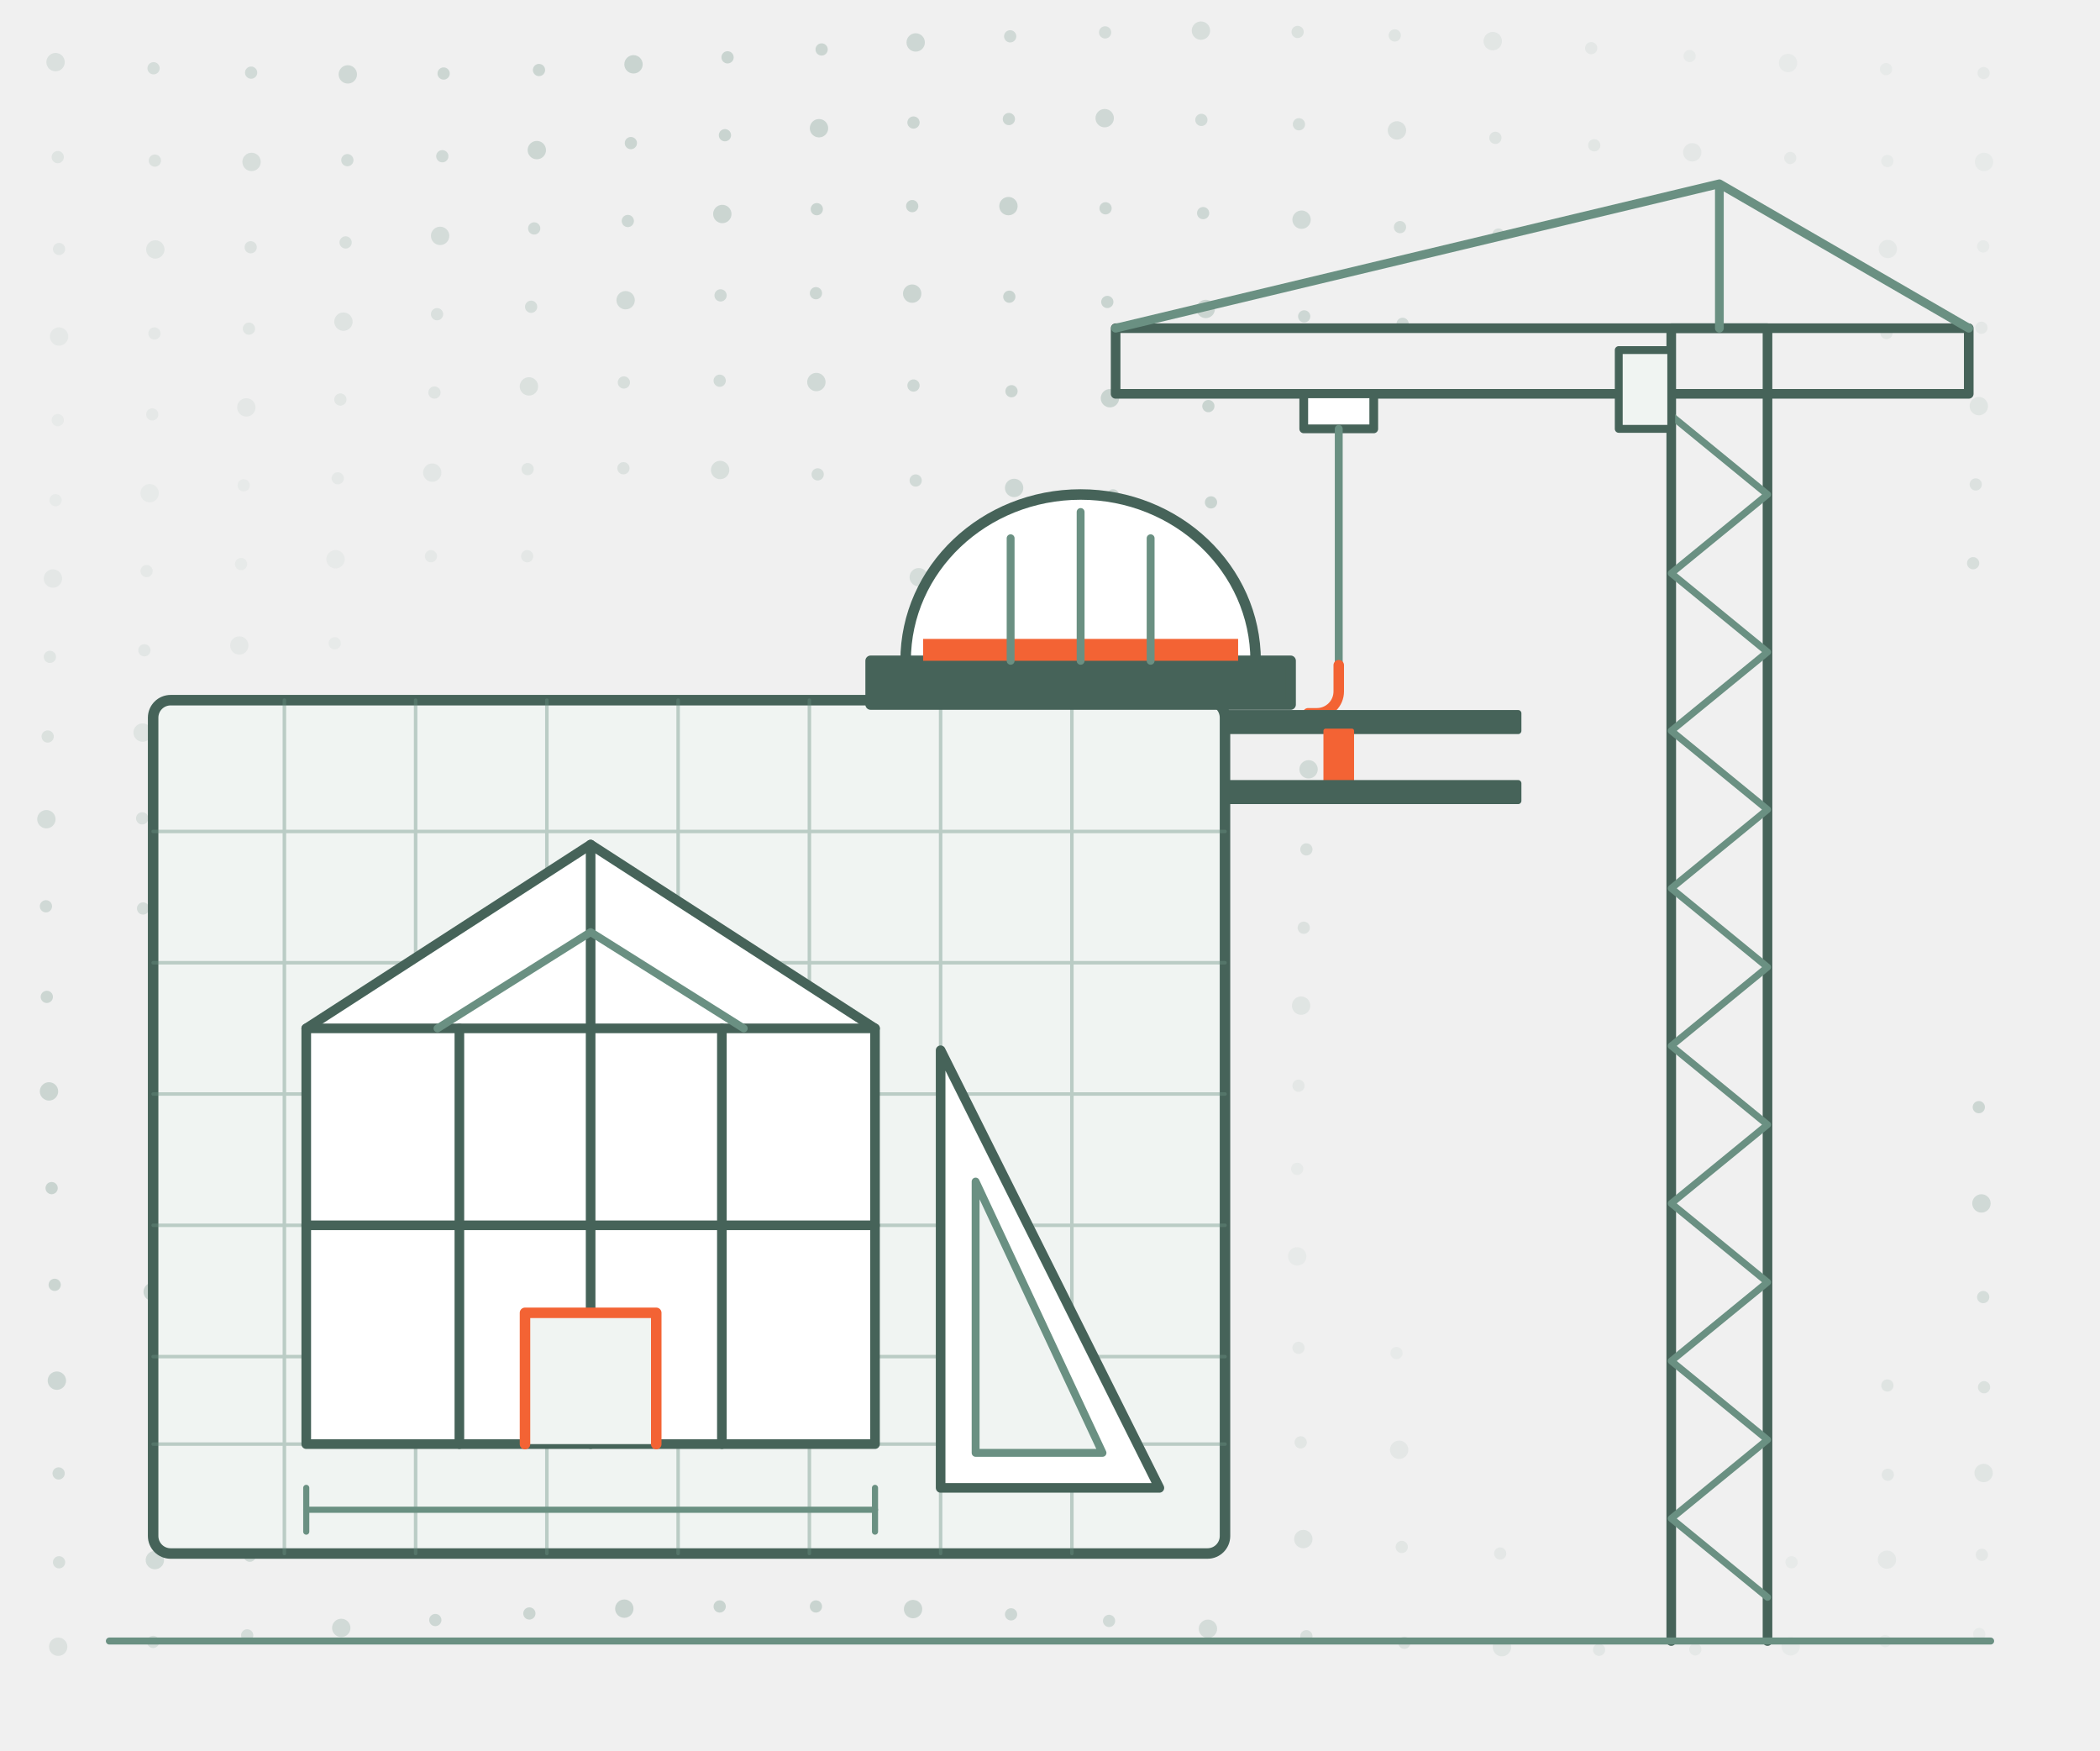
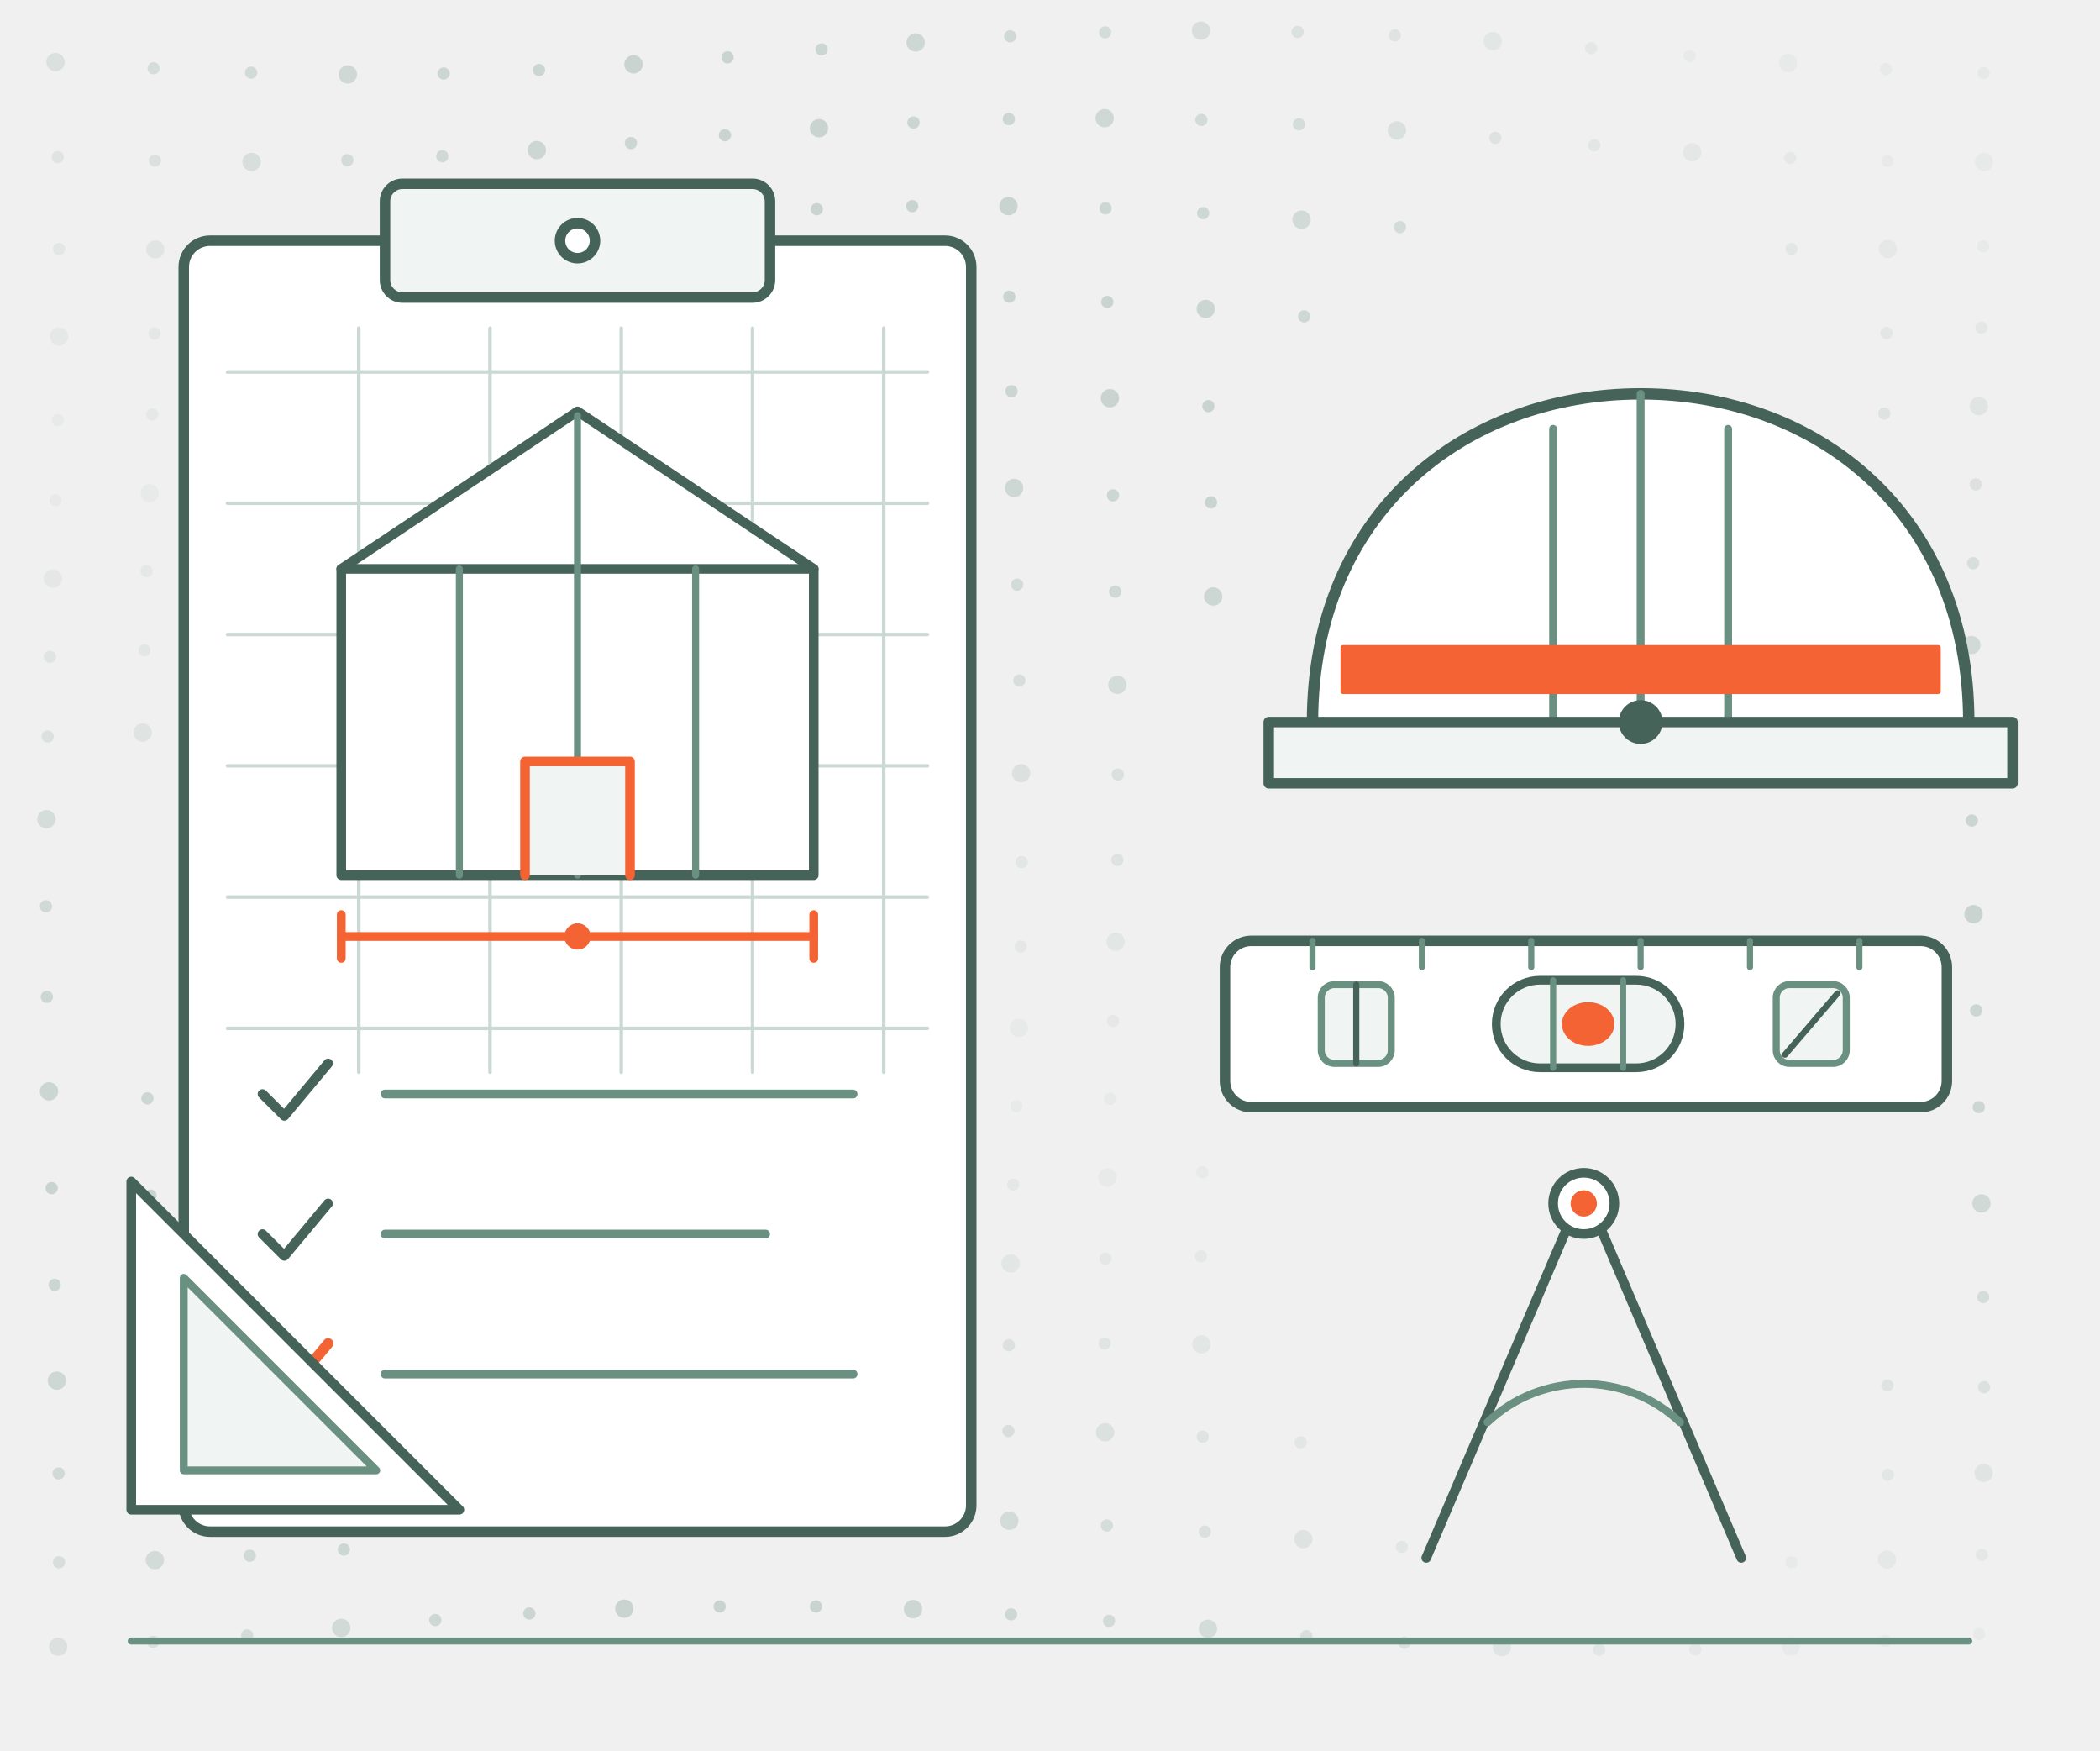
<svg xmlns="http://www.w3.org/2000/svg" viewBox="0 0 480 400" width="480" height="400" fill="none" stroke-linecap="round" stroke-linejoin="round">
  <g class="cc-hero-art__dots">
    <circle cx="12.7" cy="14.2" r="2.1" fill="#6A9082" opacity="0.17" />
    <circle cx="35.1" cy="15.6" r="1.4" fill="#6A9082" opacity="0.2" />
    <circle cx="57.4" cy="16.6" r="1.4" fill="#6A9082" opacity="0.23" />
    <circle cx="79.5" cy="17.0" r="2.1" fill="#6A9082" opacity="0.25" />
    <circle cx="101.4" cy="16.8" r="1.4" fill="#6A9082" opacity="0.27" />
    <circle cx="123.2" cy="16.0" r="1.4" fill="#6A9082" opacity="0.28" />
    <circle cx="144.8" cy="14.7" r="2.1" fill="#6A9082" opacity="0.29" />
    <circle cx="166.3" cy="13.1" r="1.4" fill="#6A9082" opacity="0.29" />
    <circle cx="187.8" cy="11.3" r="1.4" fill="#6A9082" opacity="0.28" />
    <circle cx="209.3" cy="9.7" r="2.1" fill="#6A9082" opacity="0.26" />
    <circle cx="230.9" cy="8.3" r="1.4" fill="#6A9082" opacity="0.24" />
    <circle cx="252.6" cy="7.4" r="1.4" fill="#6A9082" opacity="0.21" />
    <circle cx="274.5" cy="7.0" r="2.1" fill="#6A9082" opacity="0.19" />
    <circle cx="296.6" cy="7.3" r="1.4" fill="#6A9082" opacity="0.16" />
    <circle cx="318.8" cy="8.1" r="1.4" fill="#6A9082" opacity="0.13" />
    <circle cx="341.2" cy="9.4" r="2.1" fill="#6A9082" opacity="0.11" />
    <circle cx="363.7" cy="11.0" r="1.4" fill="#6A9082" opacity="0.09" />
    <circle cx="386.2" cy="12.8" r="1.4" fill="#6A9082" opacity="0.07" />
    <circle cx="408.7" cy="14.4" r="2.1" fill="#6A9082" opacity="0.07" />
    <circle cx="431.1" cy="15.8" r="1.4" fill="#6A9082" opacity="0.07" />
    <circle cx="453.4" cy="16.7" r="1.4" fill="#6A9082" opacity="0.08" />
    <circle cx="13.2" cy="35.9" r="1.4" fill="#6A9082" opacity="0.13" />
    <circle cx="35.4" cy="36.7" r="1.4" fill="#6A9082" opacity="0.16" />
    <circle cx="57.5" cy="37.0" r="2.1" fill="#6A9082" opacity="0.19" />
    <circle cx="79.4" cy="36.6" r="1.4" fill="#6A9082" opacity="0.22" />
    <circle cx="101.1" cy="35.7" r="1.4" fill="#6A9082" opacity="0.24" />
    <circle cx="122.7" cy="34.3" r="2.1" fill="#6A9082" opacity="0.27" />
    <circle cx="144.2" cy="32.7" r="1.4" fill="#6A9082" opacity="0.28" />
    <circle cx="165.7" cy="30.9" r="1.4" fill="#6A9082" opacity="0.29" />
    <circle cx="187.2" cy="29.3" r="2.1" fill="#6A9082" opacity="0.29" />
    <circle cx="208.8" cy="28.0" r="1.4" fill="#6A9082" opacity="0.28" />
    <circle cx="230.6" cy="27.2" r="1.4" fill="#6A9082" opacity="0.27" />
    <circle cx="252.5" cy="27.0" r="2.1" fill="#6A9082" opacity="0.25" />
    <circle cx="274.6" cy="27.4" r="1.4" fill="#6A9082" opacity="0.22" />
    <circle cx="296.9" cy="28.4" r="1.4" fill="#6A9082" opacity="0.2" />
    <circle cx="319.3" cy="29.8" r="2.1" fill="#6A9082" opacity="0.17" />
    <circle cx="341.8" cy="31.5" r="1.4" fill="#6A9082" opacity="0.14" />
    <circle cx="364.4" cy="33.2" r="1.4" fill="#6A9082" opacity="0.11" />
    <circle cx="386.8" cy="34.8" r="2.1" fill="#6A9082" opacity="0.09" />
    <circle cx="409.2" cy="36.1" r="1.4" fill="#6A9082" opacity="0.08" />
    <circle cx="431.4" cy="36.8" r="1.4" fill="#6A9082" opacity="0.07" />
    <circle cx="453.5" cy="37.0" r="2.1" fill="#6A9082" opacity="0.07" />
    <circle cx="13.5" cy="56.9" r="1.4" fill="#6A9082" opacity="0.1" />
    <circle cx="35.5" cy="57.0" r="2.1" fill="#6A9082" opacity="0.12" />
    <circle cx="57.3" cy="56.5" r="1.4" fill="#6A9082" opacity="0.15" />
    <circle cx="79.0" cy="55.4" r="1.4" fill="#6A9082" opacity="0.18" />
-     <circle cx="100.6" cy="53.9" r="2.1" fill="#6A9082" opacity="0.21" />
-     <circle cx="122.1" cy="52.2" r="1.4" fill="#6A9082" opacity="0.24" />
-     <circle cx="143.5" cy="50.5" r="1.4" fill="#6A9082" opacity="0.26" />
    <circle cx="165.1" cy="48.9" r="2.1" fill="#6A9082" opacity="0.28" />
    <circle cx="186.7" cy="47.8" r="1.4" fill="#6A9082" opacity="0.29" />
    <circle cx="208.5" cy="47.1" r="1.4" fill="#6A9082" opacity="0.29" />
    <circle cx="230.5" cy="47.1" r="2.1" fill="#6A9082" opacity="0.29" />
    <circle cx="252.7" cy="47.6" r="1.4" fill="#6A9082" opacity="0.27" />
    <circle cx="275.0" cy="48.7" r="1.4" fill="#6A9082" opacity="0.26" />
    <circle cx="297.5" cy="50.2" r="2.1" fill="#6A9082" opacity="0.23" />
    <circle cx="320.0" cy="51.9" r="1.4" fill="#6A9082" opacity="0.21" />
-     <circle cx="342.5" cy="53.6" r="1.4" fill="#6A9082" opacity="0.18" />
+     <circle cx="409.5" cy="56.9" r="1.4" fill="#6A9082" opacity="0.1" />
    <circle cx="431.5" cy="56.9" r="2.1" fill="#6A9082" opacity="0.08" />
    <circle cx="453.3" cy="56.3" r="1.4" fill="#6A9082" opacity="0.07" />
    <circle cx="13.5" cy="76.9" r="2.1" fill="#6A9082" opacity="0.08" />
    <circle cx="35.3" cy="76.2" r="1.4" fill="#6A9082" opacity="0.09" />
    <circle cx="56.9" cy="75.1" r="1.4" fill="#6A9082" opacity="0.12" />
-     <circle cx="78.5" cy="73.5" r="2.1" fill="#6A9082" opacity="0.14" />
-     <circle cx="99.9" cy="71.8" r="1.4" fill="#6A9082" opacity="0.17" />
-     <circle cx="121.4" cy="70.1" r="1.4" fill="#6A9082" opacity="0.2" />
-     <circle cx="143.0" cy="68.6" r="2.1" fill="#6A9082" opacity="0.23" />
-     <circle cx="164.7" cy="67.5" r="1.4" fill="#6A9082" opacity="0.25" />
    <circle cx="186.5" cy="67.0" r="1.4" fill="#6A9082" opacity="0.27" />
    <circle cx="208.5" cy="67.1" r="2.1" fill="#6A9082" opacity="0.28" />
    <circle cx="230.7" cy="67.8" r="1.4" fill="#6A9082" opacity="0.29" />
    <circle cx="253.1" cy="69.0" r="1.4" fill="#6A9082" opacity="0.29" />
    <circle cx="275.6" cy="70.6" r="2.1" fill="#6A9082" opacity="0.28" />
    <circle cx="298.1" cy="72.3" r="1.4" fill="#6A9082" opacity="0.26" />
-     <circle cx="320.6" cy="74.0" r="1.4" fill="#6A9082" opacity="0.24" />
    <circle cx="431.2" cy="76.1" r="1.4" fill="#6A9082" opacity="0.11" />
    <circle cx="452.9" cy="74.9" r="1.4" fill="#6A9082" opacity="0.09" />
    <circle cx="13.2" cy="96.0" r="1.4" fill="#6A9082" opacity="0.07" />
    <circle cx="34.8" cy="94.7" r="1.4" fill="#6A9082" opacity="0.08" />
    <circle cx="56.3" cy="93.1" r="2.1" fill="#6A9082" opacity="0.09" />
-     <circle cx="77.8" cy="91.3" r="1.4" fill="#6A9082" opacity="0.11" />
-     <circle cx="99.3" cy="89.7" r="1.4" fill="#6A9082" opacity="0.13" />
-     <circle cx="120.9" cy="88.3" r="2.1" fill="#6A9082" opacity="0.16" />
-     <circle cx="142.6" cy="87.4" r="1.4" fill="#6A9082" opacity="0.19" />
-     <circle cx="164.5" cy="87.0" r="1.4" fill="#6A9082" opacity="0.22" />
-     <circle cx="186.6" cy="87.3" r="2.1" fill="#6A9082" opacity="0.24" />
    <circle cx="208.8" cy="88.1" r="1.4" fill="#6A9082" opacity="0.26" />
    <circle cx="231.2" cy="89.4" r="1.4" fill="#6A9082" opacity="0.28" />
    <circle cx="253.7" cy="91.0" r="2.1" fill="#6A9082" opacity="0.29" />
    <circle cx="276.2" cy="92.8" r="1.4" fill="#6A9082" opacity="0.29" />
-     <circle cx="298.7" cy="94.4" r="1.4" fill="#6A9082" opacity="0.28" />
+     <circle cx="430.7" cy="94.5" r="1.4" fill="#6A9082" opacity="0.14" />
    <circle cx="452.3" cy="92.8" r="2.1" fill="#6A9082" opacity="0.12" />
    <circle cx="12.7" cy="114.3" r="1.4" fill="#6A9082" opacity="0.07" />
    <circle cx="34.2" cy="112.7" r="2.1" fill="#6A9082" opacity="0.07" />
-     <circle cx="55.7" cy="110.9" r="1.4" fill="#6A9082" opacity="0.07" />
-     <circle cx="77.2" cy="109.3" r="1.4" fill="#6A9082" opacity="0.08" />
-     <circle cx="98.8" cy="108.0" r="2.1" fill="#6A9082" opacity="0.1" />
-     <circle cx="120.6" cy="107.2" r="1.4" fill="#6A9082" opacity="0.12" />
-     <circle cx="142.5" cy="107.0" r="1.4" fill="#6A9082" opacity="0.15" />
-     <circle cx="164.6" cy="107.4" r="2.1" fill="#6A9082" opacity="0.18" />
-     <circle cx="186.9" cy="108.4" r="1.4" fill="#6A9082" opacity="0.21" />
-     <circle cx="209.3" cy="109.8" r="1.4" fill="#6A9082" opacity="0.23" />
    <circle cx="231.8" cy="111.5" r="2.1" fill="#6A9082" opacity="0.26" />
    <circle cx="254.4" cy="113.2" r="1.4" fill="#6A9082" opacity="0.27" />
    <circle cx="276.8" cy="114.8" r="1.4" fill="#6A9082" opacity="0.29" />
    <circle cx="451.6" cy="110.7" r="1.4" fill="#6A9082" opacity="0.15" />
    <circle cx="12.1" cy="132.2" r="2.1" fill="#6A9082" opacity="0.09" />
    <circle cx="33.5" cy="130.5" r="1.4" fill="#6A9082" opacity="0.08" />
-     <circle cx="55.1" cy="128.9" r="1.4" fill="#6A9082" opacity="0.07" />
-     <circle cx="76.7" cy="127.8" r="2.1" fill="#6A9082" opacity="0.07" />
-     <circle cx="98.5" cy="127.1" r="1.4" fill="#6A9082" opacity="0.08" />
-     <circle cx="120.5" cy="127.1" r="1.4" fill="#6A9082" opacity="0.09" />
-     <circle cx="210.0" cy="131.9" r="2.1" fill="#6A9082" opacity="0.2" />
    <circle cx="232.5" cy="133.6" r="1.4" fill="#6A9082" opacity="0.22" />
    <circle cx="254.9" cy="135.2" r="1.4" fill="#6A9082" opacity="0.25" />
+     <circle cx="277.3" cy="136.3" r="2.1" fill="#6A9082" opacity="0.27" />
    <circle cx="451.0" cy="128.7" r="1.4" fill="#6A9082" opacity="0.19" />
    <circle cx="11.4" cy="150.1" r="1.4" fill="#6A9082" opacity="0.12" />
    <circle cx="33.0" cy="148.6" r="1.4" fill="#6A9082" opacity="0.1" />
-     <circle cx="54.7" cy="147.5" r="2.1" fill="#6A9082" opacity="0.08" />
-     <circle cx="76.5" cy="147.0" r="1.4" fill="#6A9082" opacity="0.07" />
+     <circle cx="233.0" cy="155.5" r="1.4" fill="#6A9082" opacity="0.19" />
    <circle cx="255.4" cy="156.5" r="2.1" fill="#6A9082" opacity="0.21" />
-     <circle cx="277.5" cy="157.0" r="1.4" fill="#6A9082" opacity="0.24" />
+     <circle cx="450.6" cy="147.4" r="2.1" fill="#6A9082" opacity="0.23" />
    <circle cx="10.9" cy="168.3" r="1.4" fill="#6A9082" opacity="0.16" />
    <circle cx="32.6" cy="167.4" r="2.1" fill="#6A9082" opacity="0.13" />
-     <circle cx="54.5" cy="167.0" r="1.4" fill="#6A9082" opacity="0.11" />
-     <circle cx="277.4" cy="176.7" r="1.4" fill="#6A9082" opacity="0.2" />
-     <circle cx="299.1" cy="175.8" r="2.1" fill="#6A9082" opacity="0.23" />
+     <circle cx="233.4" cy="176.7" r="2.1" fill="#6A9082" opacity="0.15" />
+     <circle cx="255.5" cy="177.0" r="1.4" fill="#6A9082" opacity="0.17" />
+     <circle cx="450.5" cy="167.0" r="1.4" fill="#6A9082" opacity="0.26" />
    <circle cx="10.6" cy="187.2" r="2.1" fill="#6A9082" opacity="0.2" />
-     <circle cx="32.5" cy="187.0" r="1.4" fill="#6A9082" opacity="0.17" />
-     <circle cx="298.6" cy="194.1" r="1.4" fill="#6A9082" opacity="0.19" />
+     <circle cx="233.5" cy="197.0" r="1.4" fill="#6A9082" opacity="0.11" />
+     <circle cx="255.4" cy="196.5" r="1.4" fill="#6A9082" opacity="0.14" />
+     <circle cx="450.7" cy="187.5" r="1.4" fill="#6A9082" opacity="0.28" />
    <circle cx="10.5" cy="207.1" r="1.4" fill="#6A9082" opacity="0.24" />
-     <circle cx="32.7" cy="207.6" r="1.4" fill="#6A9082" opacity="0.21" />
-     <circle cx="298.0" cy="212.0" r="1.4" fill="#6A9082" opacity="0.15" />
+     <circle cx="233.3" cy="216.3" r="1.4" fill="#6A9082" opacity="0.09" />
+     <circle cx="255.0" cy="215.2" r="2.1" fill="#6A9082" opacity="0.1" />
+     <circle cx="451.1" cy="208.9" r="2.1" fill="#6A9082" opacity="0.29" />
    <circle cx="10.7" cy="227.8" r="1.4" fill="#6A9082" opacity="0.27" />
-     <circle cx="297.4" cy="229.8" r="2.1" fill="#6A9082" opacity="0.12" />
+     <circle cx="232.9" cy="234.9" r="2.1" fill="#6A9082" opacity="0.07" />
+     <circle cx="254.4" cy="233.3" r="1.4" fill="#6A9082" opacity="0.08" />
+     <circle cx="451.7" cy="230.9" r="1.4" fill="#6A9082" opacity="0.28" />
    <circle cx="11.2" cy="249.4" r="2.1" fill="#6A9082" opacity="0.28" />
-     <circle cx="296.8" cy="248.1" r="1.4" fill="#6A9082" opacity="0.09" />
+     <circle cx="33.7" cy="251.0" r="1.4" fill="#6A9082" opacity="0.27" />
+     <circle cx="232.3" cy="252.8" r="1.4" fill="#6A9082" opacity="0.07" />
+     <circle cx="253.7" cy="251.1" r="1.4" fill="#6A9082" opacity="0.07" />
    <circle cx="452.3" cy="253.0" r="1.4" fill="#6A9082" opacity="0.27" />
    <circle cx="11.8" cy="271.5" r="1.4" fill="#6A9082" opacity="0.29" />
-     <circle cx="296.5" cy="267.1" r="1.4" fill="#6A9082" opacity="0.07" />
+     <circle cx="34.4" cy="273.2" r="1.4" fill="#6A9082" opacity="0.29" />
+     <circle cx="231.6" cy="270.7" r="1.4" fill="#6A9082" opacity="0.09" />
+     <circle cx="253.1" cy="269.1" r="2.1" fill="#6A9082" opacity="0.07" />
+     <circle cx="274.8" cy="267.9" r="1.4" fill="#6A9082" opacity="0.07" />
    <circle cx="452.9" cy="275.0" r="2.1" fill="#6A9082" opacity="0.24" />
    <circle cx="12.5" cy="293.6" r="1.4" fill="#6A9082" opacity="0.28" />
    <circle cx="34.9" cy="295.2" r="2.1" fill="#6A9082" opacity="0.29" />
-     <circle cx="296.5" cy="287.1" r="2.1" fill="#6A9082" opacity="0.07" />
+     <circle cx="231.0" cy="288.7" r="2.1" fill="#6A9082" opacity="0.11" />
+     <circle cx="252.7" cy="287.6" r="1.4" fill="#6A9082" opacity="0.09" />
+     <circle cx="274.5" cy="287.1" r="1.4" fill="#6A9082" opacity="0.08" />
    <circle cx="453.3" cy="296.4" r="1.4" fill="#6A9082" opacity="0.2" />
    <circle cx="13.0" cy="315.5" r="2.1" fill="#6A9082" opacity="0.26" />
    <circle cx="35.4" cy="316.5" r="1.4" fill="#6A9082" opacity="0.28" />
+     <circle cx="57.5" cy="317.0" r="1.4" fill="#6A9082" opacity="0.29" />
+     <circle cx="208.9" cy="308.4" r="2.1" fill="#6A9082" opacity="0.17" />
+     <circle cx="230.6" cy="307.4" r="1.4" fill="#6A9082" opacity="0.15" />
+     <circle cx="252.5" cy="307.0" r="1.4" fill="#6A9082" opacity="0.12" />
    <circle cx="274.6" cy="307.2" r="2.1" fill="#6A9082" opacity="0.1" />
-     <circle cx="296.8" cy="308.0" r="1.4" fill="#6A9082" opacity="0.08" />
-     <circle cx="319.2" cy="309.2" r="1.4" fill="#6A9082" opacity="0.07" />
    <circle cx="431.4" cy="316.6" r="1.4" fill="#6A9082" opacity="0.13" />
    <circle cx="453.5" cy="317.0" r="1.4" fill="#6A9082" opacity="0.16" />
    <circle cx="13.4" cy="336.7" r="1.4" fill="#6A9082" opacity="0.23" />
    <circle cx="35.5" cy="337.0" r="1.4" fill="#6A9082" opacity="0.25" />
    <circle cx="57.4" cy="336.7" r="2.1" fill="#6A9082" opacity="0.27" />
+     <circle cx="208.6" cy="327.3" r="1.4" fill="#6A9082" opacity="0.21" />
+     <circle cx="230.5" cy="327.0" r="1.4" fill="#6A9082" opacity="0.19" />
+     <circle cx="252.6" cy="327.3" r="2.1" fill="#6A9082" opacity="0.16" />
    <circle cx="274.9" cy="328.3" r="1.4" fill="#6A9082" opacity="0.13" />
    <circle cx="297.3" cy="329.6" r="1.4" fill="#6A9082" opacity="0.11" />
-     <circle cx="319.8" cy="331.3" r="2.1" fill="#6A9082" opacity="0.09" />
    <circle cx="431.5" cy="337.0" r="1.4" fill="#6A9082" opacity="0.1" />
    <circle cx="453.4" cy="336.6" r="2.1" fill="#6A9082" opacity="0.12" />
    <circle cx="13.5" cy="357.0" r="1.4" fill="#6A9082" opacity="0.19" />
    <circle cx="35.4" cy="356.5" r="2.1" fill="#6A9082" opacity="0.22" />
    <circle cx="57.1" cy="355.5" r="1.4" fill="#6A9082" opacity="0.24" />
    <circle cx="78.6" cy="354.1" r="1.4" fill="#6A9082" opacity="0.27" />
-     <circle cx="100.1" cy="352.4" r="2.1" fill="#6A9082" opacity="0.28" />
+     <circle cx="186.5" cy="347.1" r="1.4" fill="#6A9082" opacity="0.27" />
+     <circle cx="208.5" cy="347.0" r="1.4" fill="#6A9082" opacity="0.25" />
    <circle cx="230.7" cy="347.5" r="2.1" fill="#6A9082" opacity="0.22" />
    <circle cx="253.0" cy="348.6" r="1.4" fill="#6A9082" opacity="0.2" />
    <circle cx="275.4" cy="350.0" r="1.4" fill="#6A9082" opacity="0.17" />
    <circle cx="297.9" cy="351.7" r="2.1" fill="#6A9082" opacity="0.14" />
    <circle cx="320.4" cy="353.5" r="1.4" fill="#6A9082" opacity="0.11" />
-     <circle cx="342.9" cy="355.0" r="1.4" fill="#6A9082" opacity="0.09" />
    <circle cx="409.5" cy="357.0" r="1.4" fill="#6A9082" opacity="0.07" />
    <circle cx="431.3" cy="356.4" r="2.1" fill="#6A9082" opacity="0.08" />
    <circle cx="453.0" cy="355.3" r="1.4" fill="#6A9082" opacity="0.09" />
    <circle cx="13.3" cy="376.3" r="2.1" fill="#6A9082" opacity="0.15" />
    <circle cx="35.0" cy="375.2" r="1.4" fill="#6A9082" opacity="0.18" />
    <circle cx="56.5" cy="373.7" r="1.4" fill="#6A9082" opacity="0.21" />
    <circle cx="78.0" cy="372.0" r="2.1" fill="#6A9082" opacity="0.23" />
    <circle cx="99.5" cy="370.2" r="1.4" fill="#6A9082" opacity="0.26" />
    <circle cx="121.0" cy="368.7" r="1.4" fill="#6A9082" opacity="0.28" />
    <circle cx="142.7" cy="367.6" r="2.1" fill="#6A9082" opacity="0.29" />
    <circle cx="164.5" cy="367.1" r="1.4" fill="#6A9082" opacity="0.29" />
    <circle cx="186.5" cy="367.1" r="1.4" fill="#6A9082" opacity="0.29" />
    <circle cx="208.7" cy="367.7" r="2.1" fill="#6A9082" opacity="0.27" />
    <circle cx="231.1" cy="368.9" r="1.4" fill="#6A9082" opacity="0.26" />
    <circle cx="253.5" cy="370.4" r="1.4" fill="#6A9082" opacity="0.23" />
    <circle cx="276.1" cy="372.2" r="2.1" fill="#6A9082" opacity="0.21" />
    <circle cx="298.6" cy="373.9" r="1.4" fill="#6A9082" opacity="0.18" />
    <circle cx="321.0" cy="375.4" r="1.4" fill="#6A9082" opacity="0.15" />
    <circle cx="343.3" cy="376.4" r="2.1" fill="#6A9082" opacity="0.12" />
    <circle cx="365.5" cy="377.0" r="1.4" fill="#6A9082" opacity="0.1" />
    <circle cx="387.5" cy="376.9" r="1.4" fill="#6A9082" opacity="0.08" />
    <circle cx="409.3" cy="376.2" r="2.1" fill="#6A9082" opacity="0.07" />
    <circle cx="430.9" cy="375.0" r="1.4" fill="#6A9082" opacity="0.07" />
    <circle cx="452.4" cy="373.4" r="1.4" fill="#6A9082" opacity="0.07" />
  </g>
+   <g stroke="#466359" stroke-width="2.4">
+     <rect x="42" y="55" width="180" height="295" rx="6" fill="#FFFFFF" />
+     <rect x="88" y="42" width="88" height="26" rx="4" fill="#F0F4F2" />
+     <circle cx="132" cy="55" r="4" fill="#FFFFFF" />
+   </g>
+   <g stroke="#6A9082" stroke-width="0.8" opacity="0.35">
+     <line x1="52" y1="85" x2="212" y2="85" />
+     <line x1="52" y1="115" x2="212" y2="115" />
+     <line x1="52" y1="145" x2="212" y2="145" />
+     <line x1="52" y1="175" x2="212" y2="175" />
+     <line x1="52" y1="205" x2="212" y2="205" />
+     <line x1="52" y1="235" x2="212" y2="235" />
+     <line x1="82" y1="75" x2="82" y2="245" />
+     <line x1="112" y1="75" x2="112" y2="245" />
+     <line x1="142" y1="75" x2="142" y2="245" />
+     <line x1="172" y1="75" x2="172" y2="245" />
+     <line x1="202" y1="75" x2="202" y2="245" />
+   </g>
  <g stroke="#466359" stroke-width="2.2">
-     <path d="M382 375V75M404 375V75M382 75h22" />
-     <g stroke="#6A9082" stroke-width="1.6">
-       <path d="M382 95l22 18M404 113l-22 18M382 131l22 18M404 149l-22 18M382 167l22 18M404 185l-22 18M382 203l22 18M404 221l-22 18M382 239l22 18M404 257l-22 18M382 275l22 18M404 293l-22 18M382 311l22 18M404 329l-22 18M382 347l22 18" />
+     <path d="M78 200V130l54-36 54 36v70z" fill="#FFFFFF" />
+     <line x1="78" y1="130" x2="186" y2="130" />
+     <line x1="105" y1="200" x2="105" y2="130" stroke="#6A9082" stroke-width="1.6" />
+     <line x1="132" y1="200" x2="132" y2="95" stroke="#6A9082" stroke-width="1.6" />
+     <line x1="159" y1="200" x2="159" y2="130" stroke="#6A9082" stroke-width="1.6" />
+     <path d="M120 200v-26h24v26" fill="#F0F4F2" stroke="#F36334" stroke-width="2.2" />
+   </g>
+   <g stroke="#F36334" stroke-width="2.0">
+     <line x1="78" y1="214" x2="186" y2="214" />
+     <line x1="78" y1="209" x2="78" y2="219" />
+     <line x1="186" y1="209" x2="186" y2="219" />
+     <circle cx="132" cy="214" r="3" fill="#F36334" stroke="none" />
+   </g>
+   <g stroke="#6A9082" stroke-width="2.0">
+     <path d="M60 250l5 5 10-12" stroke="#466359" stroke-width="2.2" />
+     <line x1="88" y1="250" x2="195" y2="250" />
+     <path d="M60 282l5 5 10-12" stroke="#466359" stroke-width="2.2" />
+     <line x1="88" y1="282" x2="175" y2="282" />
+     <path d="M60 314l5 5 10-12" stroke="#F36334" stroke-width="2.4" />
+     <line x1="88" y1="314" x2="195" y2="314" />
+   </g>
+   <g stroke="#6A9082" stroke-width="1.8" transform="translate(30, 260)">
+     <polygon points="0,85 75,85 0,10" fill="#FFFFFF" stroke="#466359" stroke-width="2.2" />
+     <polygon points="12,76 56,76 12,32" fill="#F0F4F2" />
+   </g>
+   <g stroke="#466359" stroke-linecap="round" stroke-linejoin="round">
+     <g transform="translate(285, 80)">
+       <path d="M15 85c0-48 35-75 75-75s75 27 75 75" fill="#FFFFFF" stroke="#466359" stroke-width="2.6" />
+       <path d="M90 10v75M70 18v67M110 18v67" stroke="#6A9082" stroke-width="1.8" />
+       <path d="M22 68h136v10H22z" fill="#F36334" stroke="#F36334" stroke-width="1.2" />
+       <path d="M5 85h170v14H5z" fill="#F0F4F2" stroke="#466359" stroke-width="2.4" />
+       <circle cx="90" cy="85" r="4.5" fill="#466359" />
    </g>
-     <path d="M255 75h195M255 90h195M255 75v15M450 75v15" />
-     <path d="M393 42l-138 33M393 42l57 33M393 42v33" stroke="#6A9082" stroke-width="2.0" />
-     <rect x="370" y="80" width="12" height="18" fill="#F0F4F2" stroke="#466359" stroke-width="1.8" />
-     <rect x="298" y="90" width="16" height="8" fill="#FFFFFF" stroke="#466359" stroke-width="2" />
-     <line x1="306" y1="98" x2="306" y2="152" stroke="#6A9082" stroke-width="1.8" />
-     <path d="M306 152v6a5 5 0 0 1-5 5h-2" stroke="#F36334" stroke-width="2.4" />
-     <g transform="translate(265, 163)">
-       <path d="M0 0h82v4H0z" fill="#466359" stroke="#466359" stroke-width="1.5" />
-       <path d="M38 4h6v12h-6z" fill="#F36334" stroke="#F36334" stroke-width="1" />
-       <path d="M0 16h82v4H0z" fill="#466359" stroke="#466359" stroke-width="1.5" />
+     <g transform="translate(280, 215)">
+       <rect width="165" height="38" rx="6" fill="#FFFFFF" stroke="#466359" stroke-width="2.4" />
+       <line x1="20" y1="0" x2="20" y2="6" stroke="#6A9082" stroke-width="1.4" />
+       <line x1="45" y1="0" x2="45" y2="6" stroke="#6A9082" stroke-width="1.4" />
+       <line x1="70" y1="0" x2="70" y2="6" stroke="#6A9082" stroke-width="1.4" />
+       <line x1="95" y1="0" x2="95" y2="6" stroke="#6A9082" stroke-width="1.4" />
+       <line x1="120" y1="0" x2="120" y2="6" stroke="#6A9082" stroke-width="1.4" />
+       <line x1="145" y1="0" x2="145" y2="6" stroke="#6A9082" stroke-width="1.4" />
+       <rect x="22" y="10" width="16" height="18" rx="3" fill="#F0F4F2" stroke="#6A9082" stroke-width="1.6" />
+       <line x1="30" y1="10" x2="30" y2="28" stroke="#466359" stroke-width="1.4" />
+       <rect x="62" y="9" width="42" height="20" rx="10" fill="#F0F4F2" stroke="#466359" stroke-width="2.0" />
+       <line x1="75" y1="9" x2="75" y2="29" stroke="#6A9082" stroke-width="1.4" />
+       <line x1="91" y1="9" x2="91" y2="29" stroke="#6A9082" stroke-width="1.4" />
+       <ellipse cx="83" cy="19" rx="6" ry="5" fill="#F36334" stroke="none" />
+       <rect x="126" y="10" width="16" height="18" rx="3" fill="#F0F4F2" stroke="#6A9082" stroke-width="1.6" />
+       <line x1="128" y1="26" x2="140" y2="12" stroke="#466359" stroke-width="1.4" />
    </g>
-   </g>
-   <g>
-     <rect x="35" y="160" width="245" height="195" rx="4" fill="#F0F4F2" stroke="#466359" stroke-width="2.4" />
-     <g stroke="#6A9082" stroke-width="0.8" opacity="0.4">
-       <line x1="35" y1="190" x2="280" y2="190" />
-       <line x1="35" y1="220" x2="280" y2="220" />
-       <line x1="35" y1="250" x2="280" y2="250" />
-       <line x1="35" y1="280" x2="280" y2="280" />
-       <line x1="35" y1="310" x2="280" y2="310" />
-       <line x1="35" y1="330" x2="280" y2="330" />
-       <line x1="65" y1="160" x2="65" y2="355" />
-       <line x1="95" y1="160" x2="95" y2="355" />
-       <line x1="125" y1="160" x2="125" y2="355" />
-       <line x1="155" y1="160" x2="155" y2="355" />
-       <line x1="185" y1="160" x2="185" y2="355" />
-       <line x1="215" y1="160" x2="215" y2="355" />
-       <line x1="245" y1="160" x2="245" y2="355" />
+     <g transform="translate(362, 275)" stroke="#466359" stroke-width="2.2">
+       <circle cx="0" cy="0" r="7" fill="#FFFFFF" />
+       <circle cx="0" cy="0" r="3" fill="#F36334" stroke="none" />
+       <path d="M-4 6l-32 75" />
+       <path d="M4 6l32 75" />
+       <path d="M-22 50a32 32 0 0 1 44 0" stroke="#6A9082" stroke-width="1.8" />
    </g>
-     <g stroke="#466359" stroke-width="2.2">
-       <path d="M70 330V235l65-42 65 42v95z" fill="#FFFFFF" />
-       <line x1="70" y1="235" x2="200" y2="235" />
-       <line x1="70" y1="280" x2="200" y2="280" />
-       <line x1="105" y1="330" x2="105" y2="235" />
-       <line x1="135" y1="330" x2="135" y2="193" />
-       <line x1="165" y1="330" x2="165" y2="235" />
-       <path d="M120 330v-30h30v30" fill="#F0F4F2" stroke="#F36334" stroke-width="2.4" />
-       <path d="M100 235l35-22 35 22" stroke="#6A9082" stroke-width="1.8" />
-     </g>
-     <g stroke="#6A9082" stroke-width="1.4">
-       <line x1="70" y1="345" x2="200" y2="345" />
-       <line x1="70" y1="340" x2="70" y2="350" />
-       <line x1="200" y1="340" x2="200" y2="350" />
-     </g>
-   </g>
-   <g stroke="#6A9082" stroke-width="1.8">
-     <polygon points="215,240 265,340 215,340" fill="#FFFFFF" stroke="#466359" stroke-width="2.2" />
-     <polygon points="223,270 252,332 223,332" fill="#F0F4F2" />
-   </g>
-   <g stroke="#466359" stroke-width="2.4" transform="translate(195, 115)">
-     <path d="M12 36a40 38 0 0 1 80 0" fill="#FFFFFF" />
-     <path d="M4 36h96v10H4z" fill="#466359" />
-     <path d="M16 36h72v-5H16z" fill="#F36334" stroke="none" />
-     <path d="M52 2v34M36 8v28M68 8v28" stroke="#6A9082" stroke-width="1.8" />
-   </g>
-   <line x1="25" y1="375" x2="455" y2="375" stroke="#6A9082" stroke-width="1.6" />
+   </g>
+   <line x1="30" y1="375" x2="450" y2="375" stroke="#6A9082" stroke-width="1.6" />
</svg>
